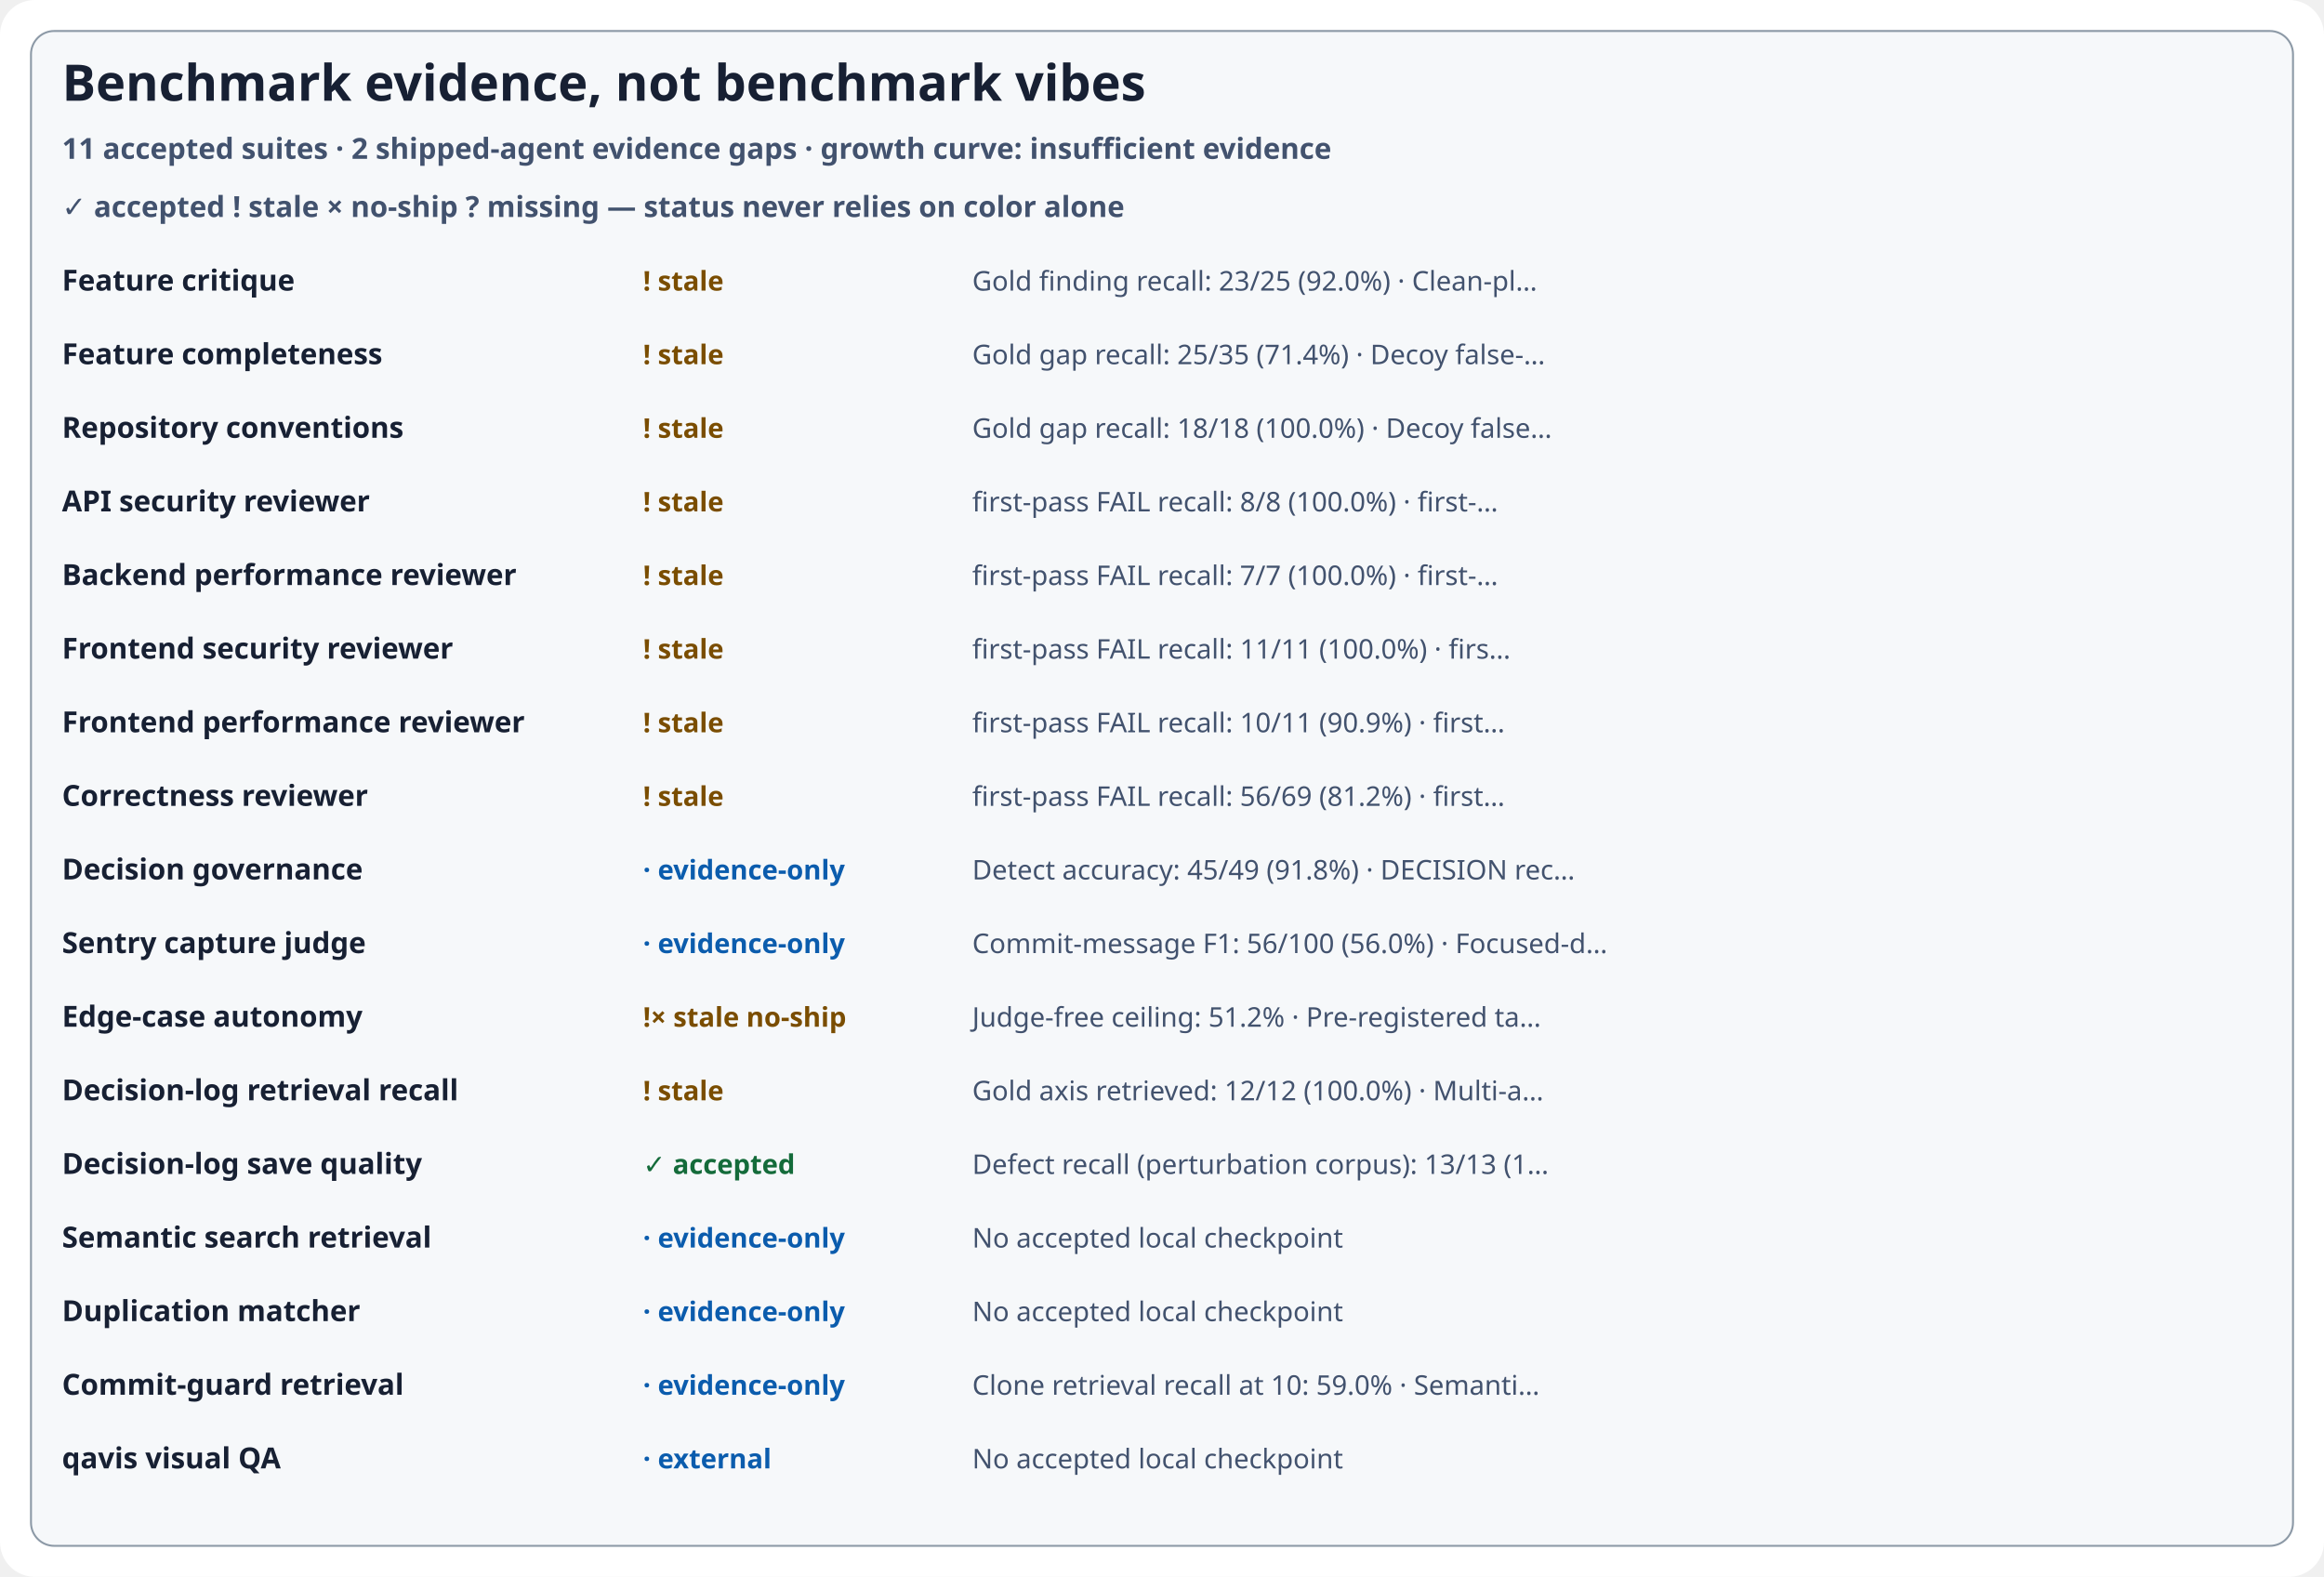
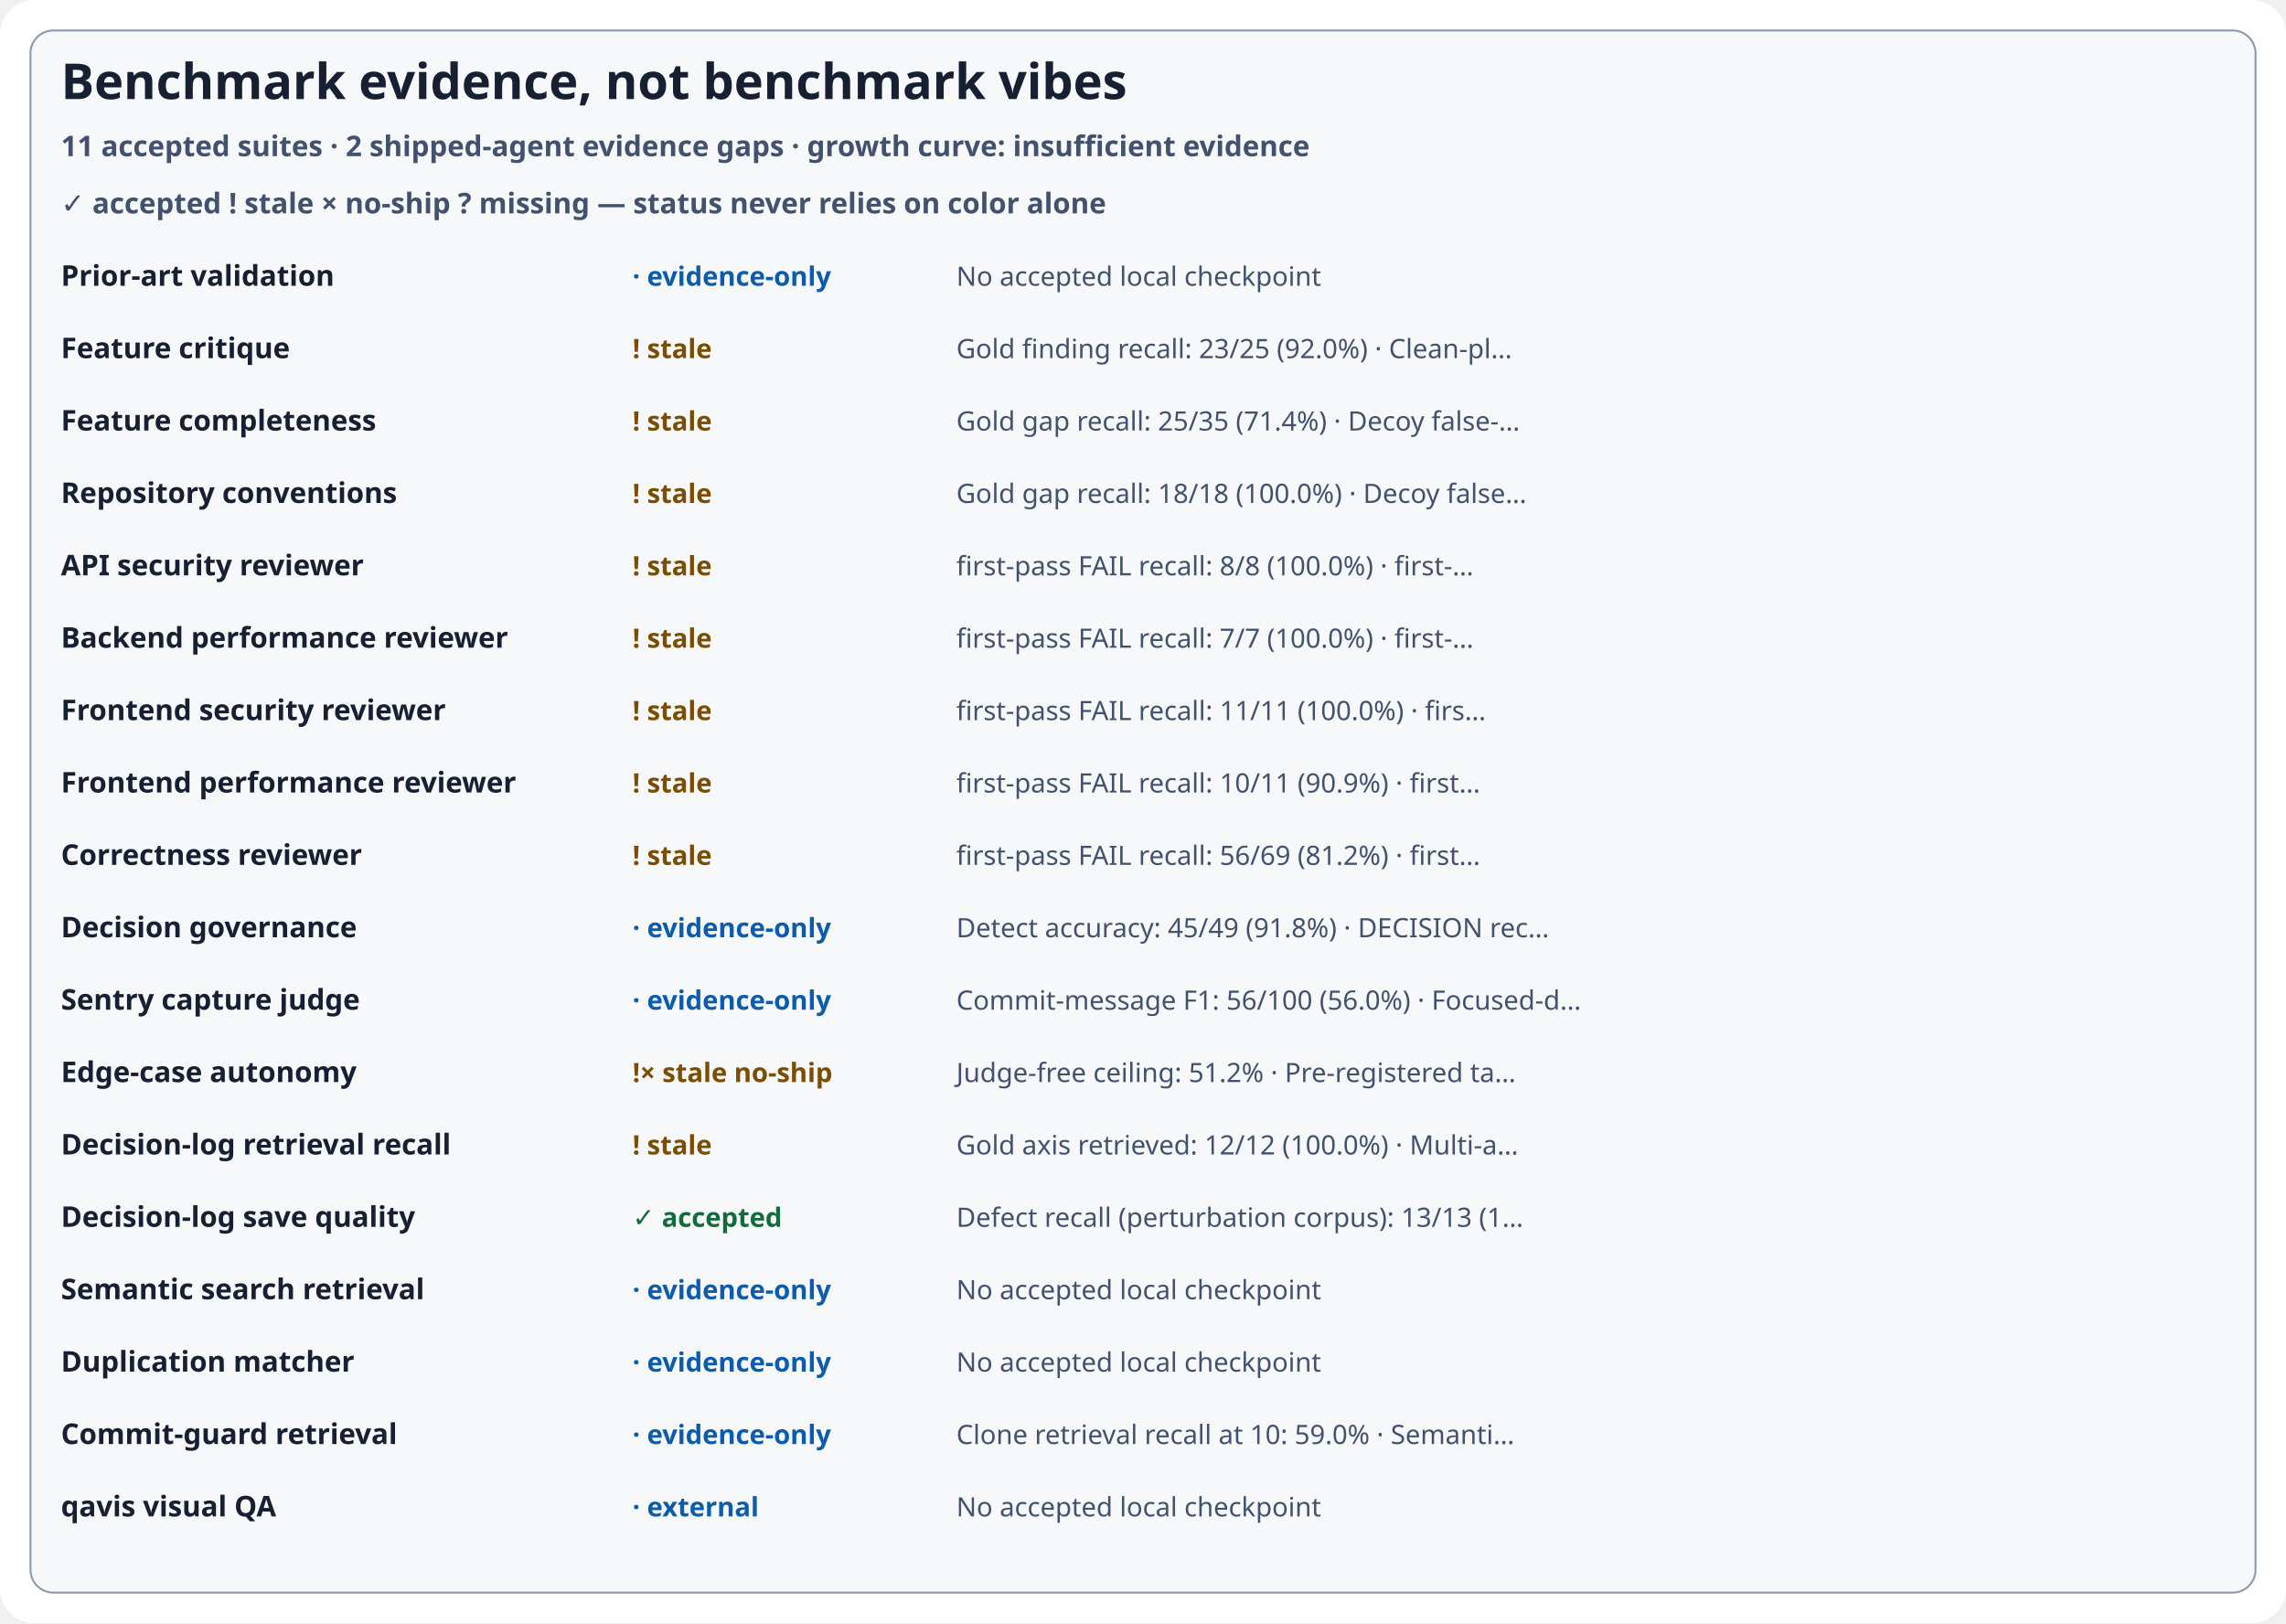
- <svg xmlns="http://www.w3.org/2000/svg" width="1200" height="814" viewBox="0 0 1200 814" role="img" aria-labelledby="title desc">
+ <svg xmlns="http://www.w3.org/2000/svg" width="1200" height="852" viewBox="0 0 1200 852" role="img" aria-labelledby="title desc">
  <style>
  .title{font:700 26px ui-sans-serif,system-ui;fill:#172033} .summary{font:600 15px ui-sans-serif,system-ui;fill:#42526E}
  .suite{font:600 15px ui-sans-serif,system-ui;fill:#172033} .metric{font:14px ui-sans-serif,system-ui;fill:#42526E}
  .status{font:700 14px ui-sans-serif,system-ui}.good{fill:#146B3A}.warn{fill:#7A4D00}.bad{fill:#A61B1B}.info{fill:#0B5CAD}
</style>
-   <rect width="1200" height="814" rx="18" fill="#FFFFFF" />
-   <rect x="16" y="16" width="1168" height="782" rx="12" fill="#F6F8FA" stroke="#8C99A6" />
+   <rect width="1200" height="852" rx="18" fill="#FFFFFF" />
+   <rect x="16" y="16" width="1168" height="820" rx="12" fill="#F6F8FA" stroke="#8C99A6" />
  <text class="title" x="32" y="52">Benchmark evidence, not benchmark vibes</text>
  <text class="summary" x="32" y="82">11 accepted suites · 2 shipped-agent evidence gaps · growth curve: insufficient evidence</text>
  <text class="summary" x="32" y="112">✓ accepted   ! stale   × no-ship   ? missing — status never relies on color alone</text>
  <g transform="translate(32 150)">
+     <text class="suite" y="0">Prior-art validation</text>
+     <text class="status info" x="300" y="0">· evidence-only</text>
+     <text class="metric" x="470" y="0">No accepted local checkpoint</text>
+   </g>
+   <g transform="translate(32 188)">
    <text class="suite" y="0">Feature critique</text>
    <text class="status warn" x="300" y="0">! stale</text>
    <text class="metric" x="470" y="0">Gold finding recall: 23/25 (92.0%) · Clean-pl…</text>
  </g>
-   <g transform="translate(32 188)">
+   <g transform="translate(32 226)">
    <text class="suite" y="0">Feature completeness</text>
    <text class="status warn" x="300" y="0">! stale</text>
    <text class="metric" x="470" y="0">Gold gap recall: 25/35 (71.4%) · Decoy false-…</text>
  </g>
-   <g transform="translate(32 226)">
+   <g transform="translate(32 264)">
    <text class="suite" y="0">Repository conventions</text>
    <text class="status warn" x="300" y="0">! stale</text>
    <text class="metric" x="470" y="0">Gold gap recall: 18/18 (100.0%) · Decoy false…</text>
  </g>
-   <g transform="translate(32 264)">
+   <g transform="translate(32 302)">
    <text class="suite" y="0">API security reviewer</text>
    <text class="status warn" x="300" y="0">! stale</text>
    <text class="metric" x="470" y="0">first-pass FAIL recall: 8/8 (100.0%) · first-…</text>
  </g>
-   <g transform="translate(32 302)">
+   <g transform="translate(32 340)">
    <text class="suite" y="0">Backend performance reviewer</text>
    <text class="status warn" x="300" y="0">! stale</text>
    <text class="metric" x="470" y="0">first-pass FAIL recall: 7/7 (100.0%) · first-…</text>
  </g>
-   <g transform="translate(32 340)">
+   <g transform="translate(32 378)">
    <text class="suite" y="0">Frontend security reviewer</text>
    <text class="status warn" x="300" y="0">! stale</text>
    <text class="metric" x="470" y="0">first-pass FAIL recall: 11/11 (100.0%) · firs…</text>
  </g>
-   <g transform="translate(32 378)">
+   <g transform="translate(32 416)">
    <text class="suite" y="0">Frontend performance reviewer</text>
    <text class="status warn" x="300" y="0">! stale</text>
    <text class="metric" x="470" y="0">first-pass FAIL recall: 10/11 (90.9%) · first…</text>
  </g>
-   <g transform="translate(32 416)">
+   <g transform="translate(32 454)">
    <text class="suite" y="0">Correctness reviewer</text>
    <text class="status warn" x="300" y="0">! stale</text>
    <text class="metric" x="470" y="0">first-pass FAIL recall: 56/69 (81.2%) · first…</text>
  </g>
-   <g transform="translate(32 454)">
+   <g transform="translate(32 492)">
    <text class="suite" y="0">Decision governance</text>
    <text class="status info" x="300" y="0">· evidence-only</text>
    <text class="metric" x="470" y="0">Detect accuracy: 45/49 (91.8%) · DECISION rec…</text>
  </g>
-   <g transform="translate(32 492)">
+   <g transform="translate(32 530)">
    <text class="suite" y="0">Sentry capture judge</text>
    <text class="status info" x="300" y="0">· evidence-only</text>
    <text class="metric" x="470" y="0">Commit-message F1: 56/100 (56.0%) · Focused-d…</text>
  </g>
-   <g transform="translate(32 530)">
+   <g transform="translate(32 568)">
    <text class="suite" y="0">Edge-case autonomy</text>
    <text class="status warn" x="300" y="0">!× stale no-ship</text>
    <text class="metric" x="470" y="0">Judge-free ceiling: 51.2% · Pre-registered ta…</text>
  </g>
-   <g transform="translate(32 568)">
+   <g transform="translate(32 606)">
    <text class="suite" y="0">Decision-log retrieval recall</text>
    <text class="status warn" x="300" y="0">! stale</text>
    <text class="metric" x="470" y="0">Gold axis retrieved: 12/12 (100.0%) · Multi-a…</text>
  </g>
-   <g transform="translate(32 606)">
+   <g transform="translate(32 644)">
    <text class="suite" y="0">Decision-log save quality</text>
    <text class="status good" x="300" y="0">✓ accepted</text>
    <text class="metric" x="470" y="0">Defect recall (perturbation corpus): 13/13 (1…</text>
  </g>
-   <g transform="translate(32 644)">
+   <g transform="translate(32 682)">
    <text class="suite" y="0">Semantic search retrieval</text>
    <text class="status info" x="300" y="0">· evidence-only</text>
    <text class="metric" x="470" y="0">No accepted local checkpoint</text>
  </g>
-   <g transform="translate(32 682)">
+   <g transform="translate(32 720)">
    <text class="suite" y="0">Duplication matcher</text>
    <text class="status info" x="300" y="0">· evidence-only</text>
    <text class="metric" x="470" y="0">No accepted local checkpoint</text>
  </g>
-   <g transform="translate(32 720)">
+   <g transform="translate(32 758)">
    <text class="suite" y="0">Commit-guard retrieval</text>
    <text class="status info" x="300" y="0">· evidence-only</text>
    <text class="metric" x="470" y="0">Clone retrieval recall at 10: 59.0% · Semanti…</text>
  </g>
-   <g transform="translate(32 758)">
+   <g transform="translate(32 796)">
    <text class="suite" y="0">qavis visual QA</text>
    <text class="status info" x="300" y="0">· external</text>
    <text class="metric" x="470" y="0">No accepted local checkpoint</text>
  </g>
</svg>
